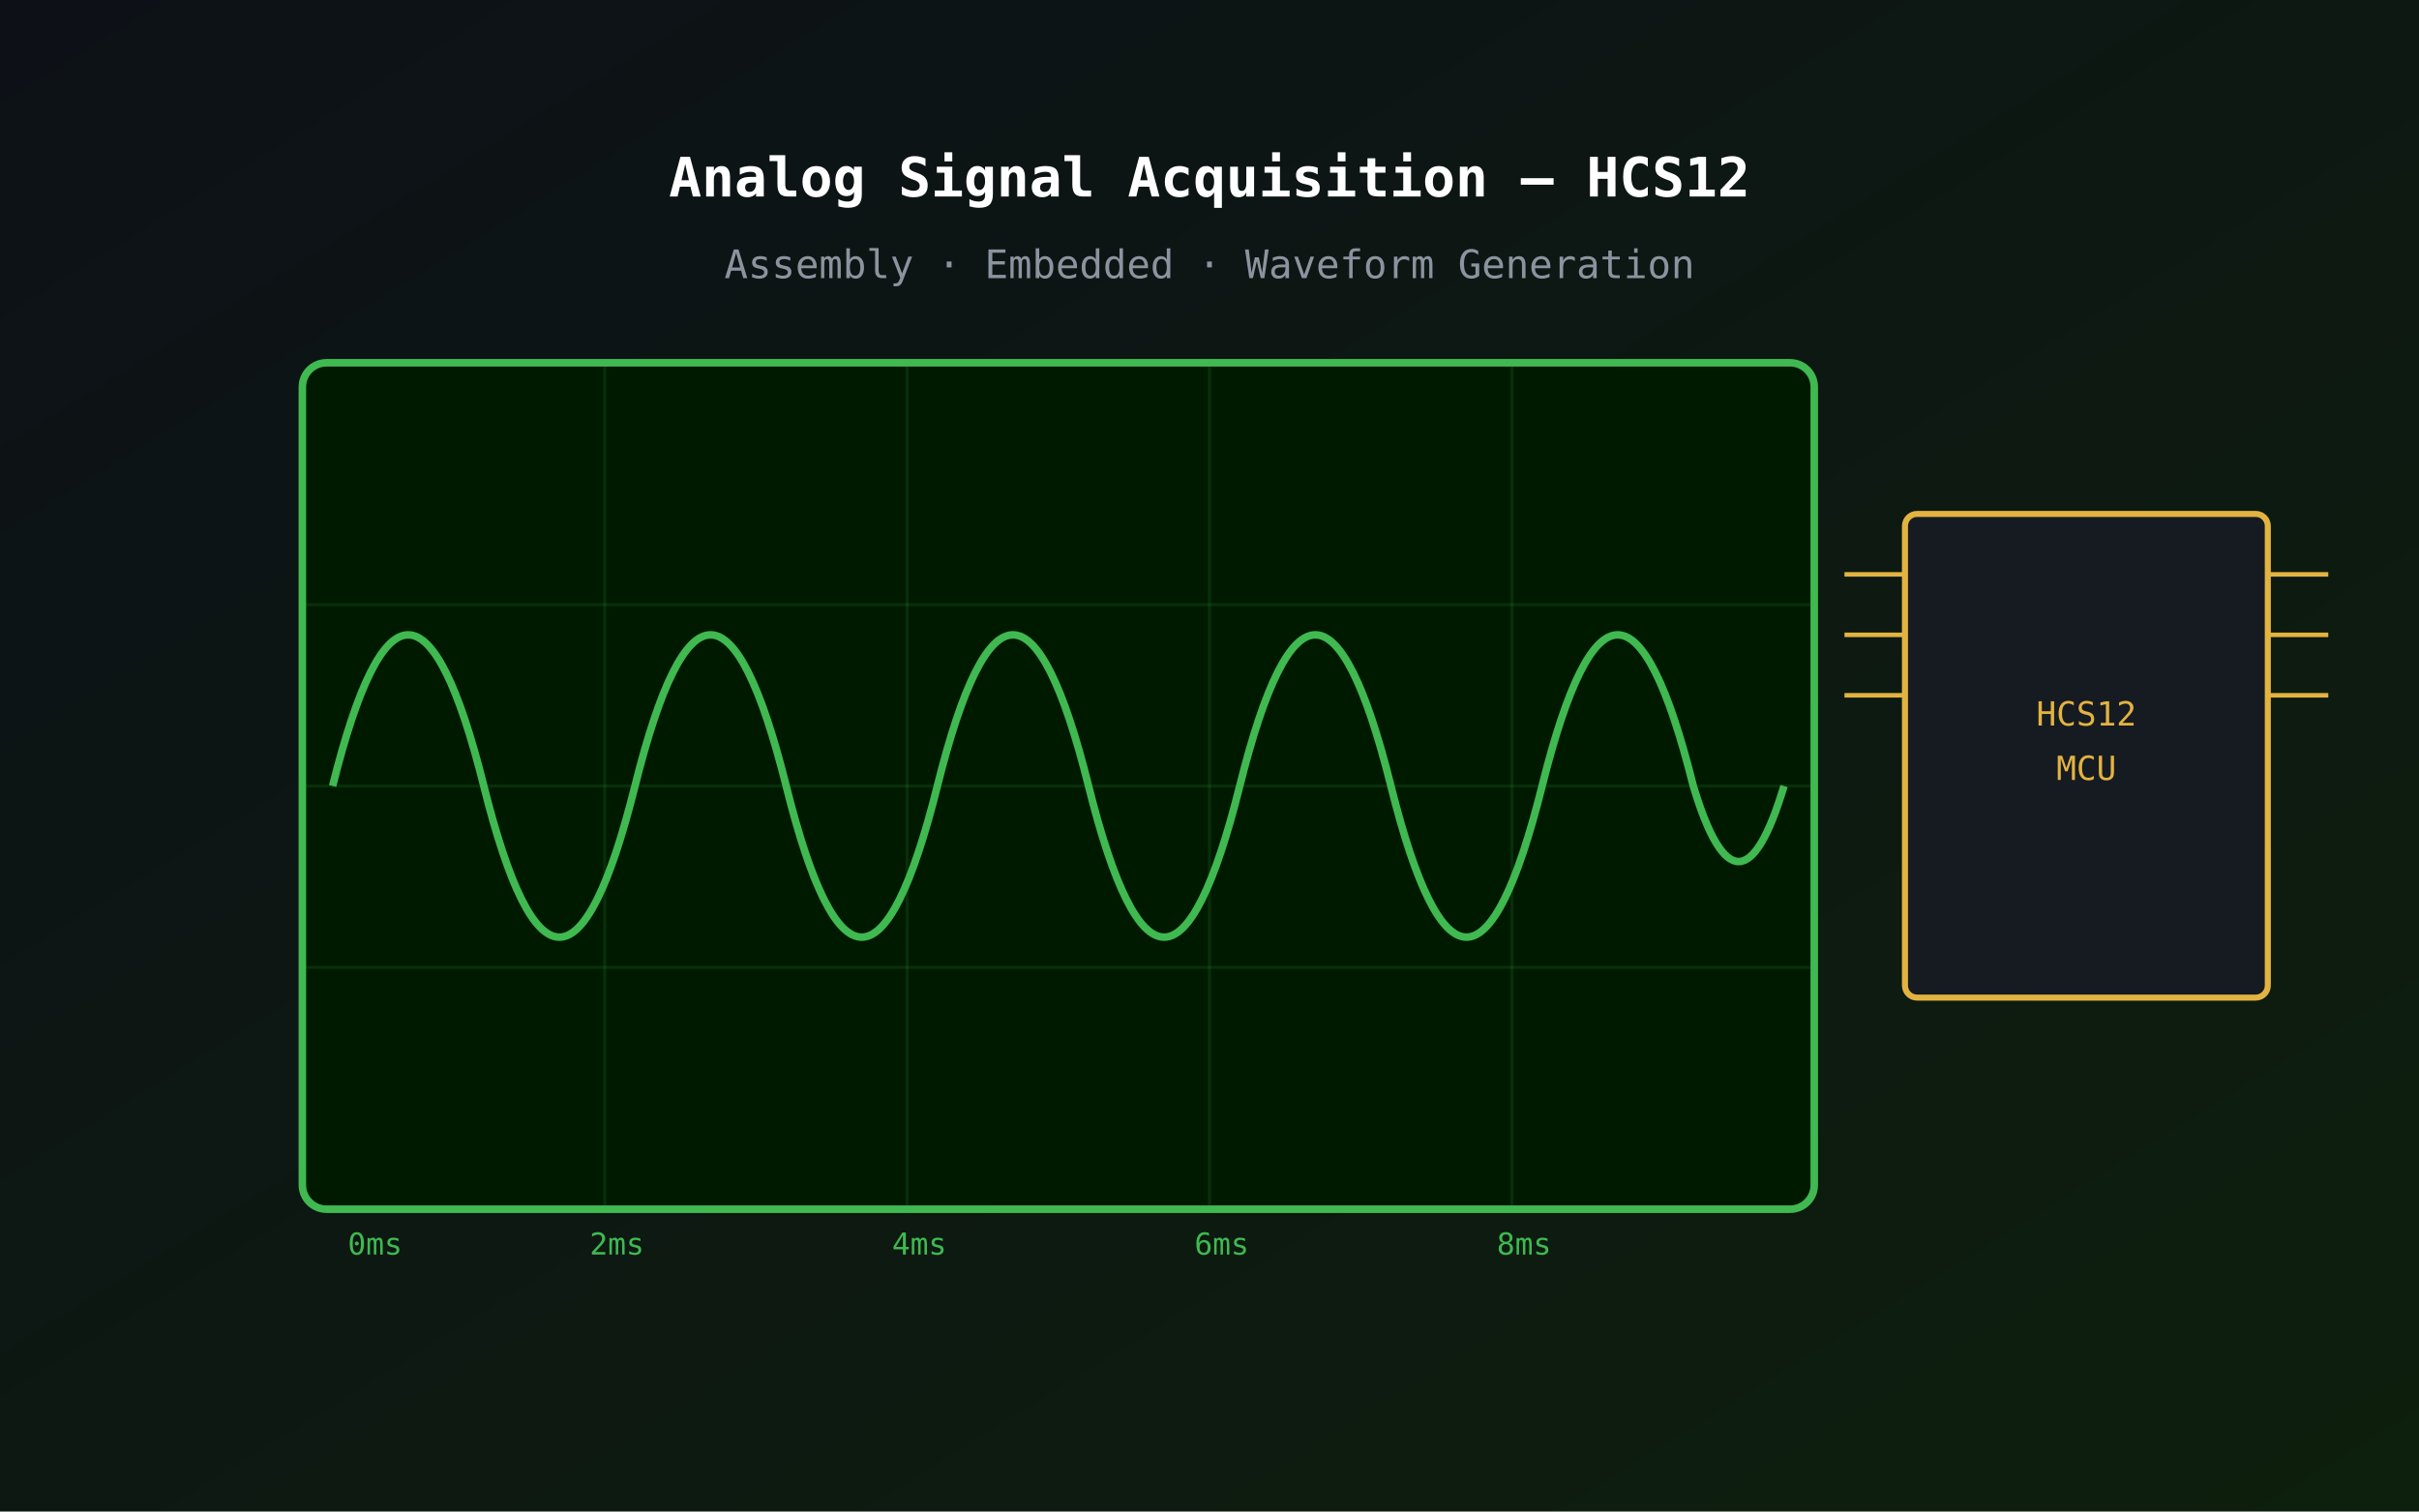
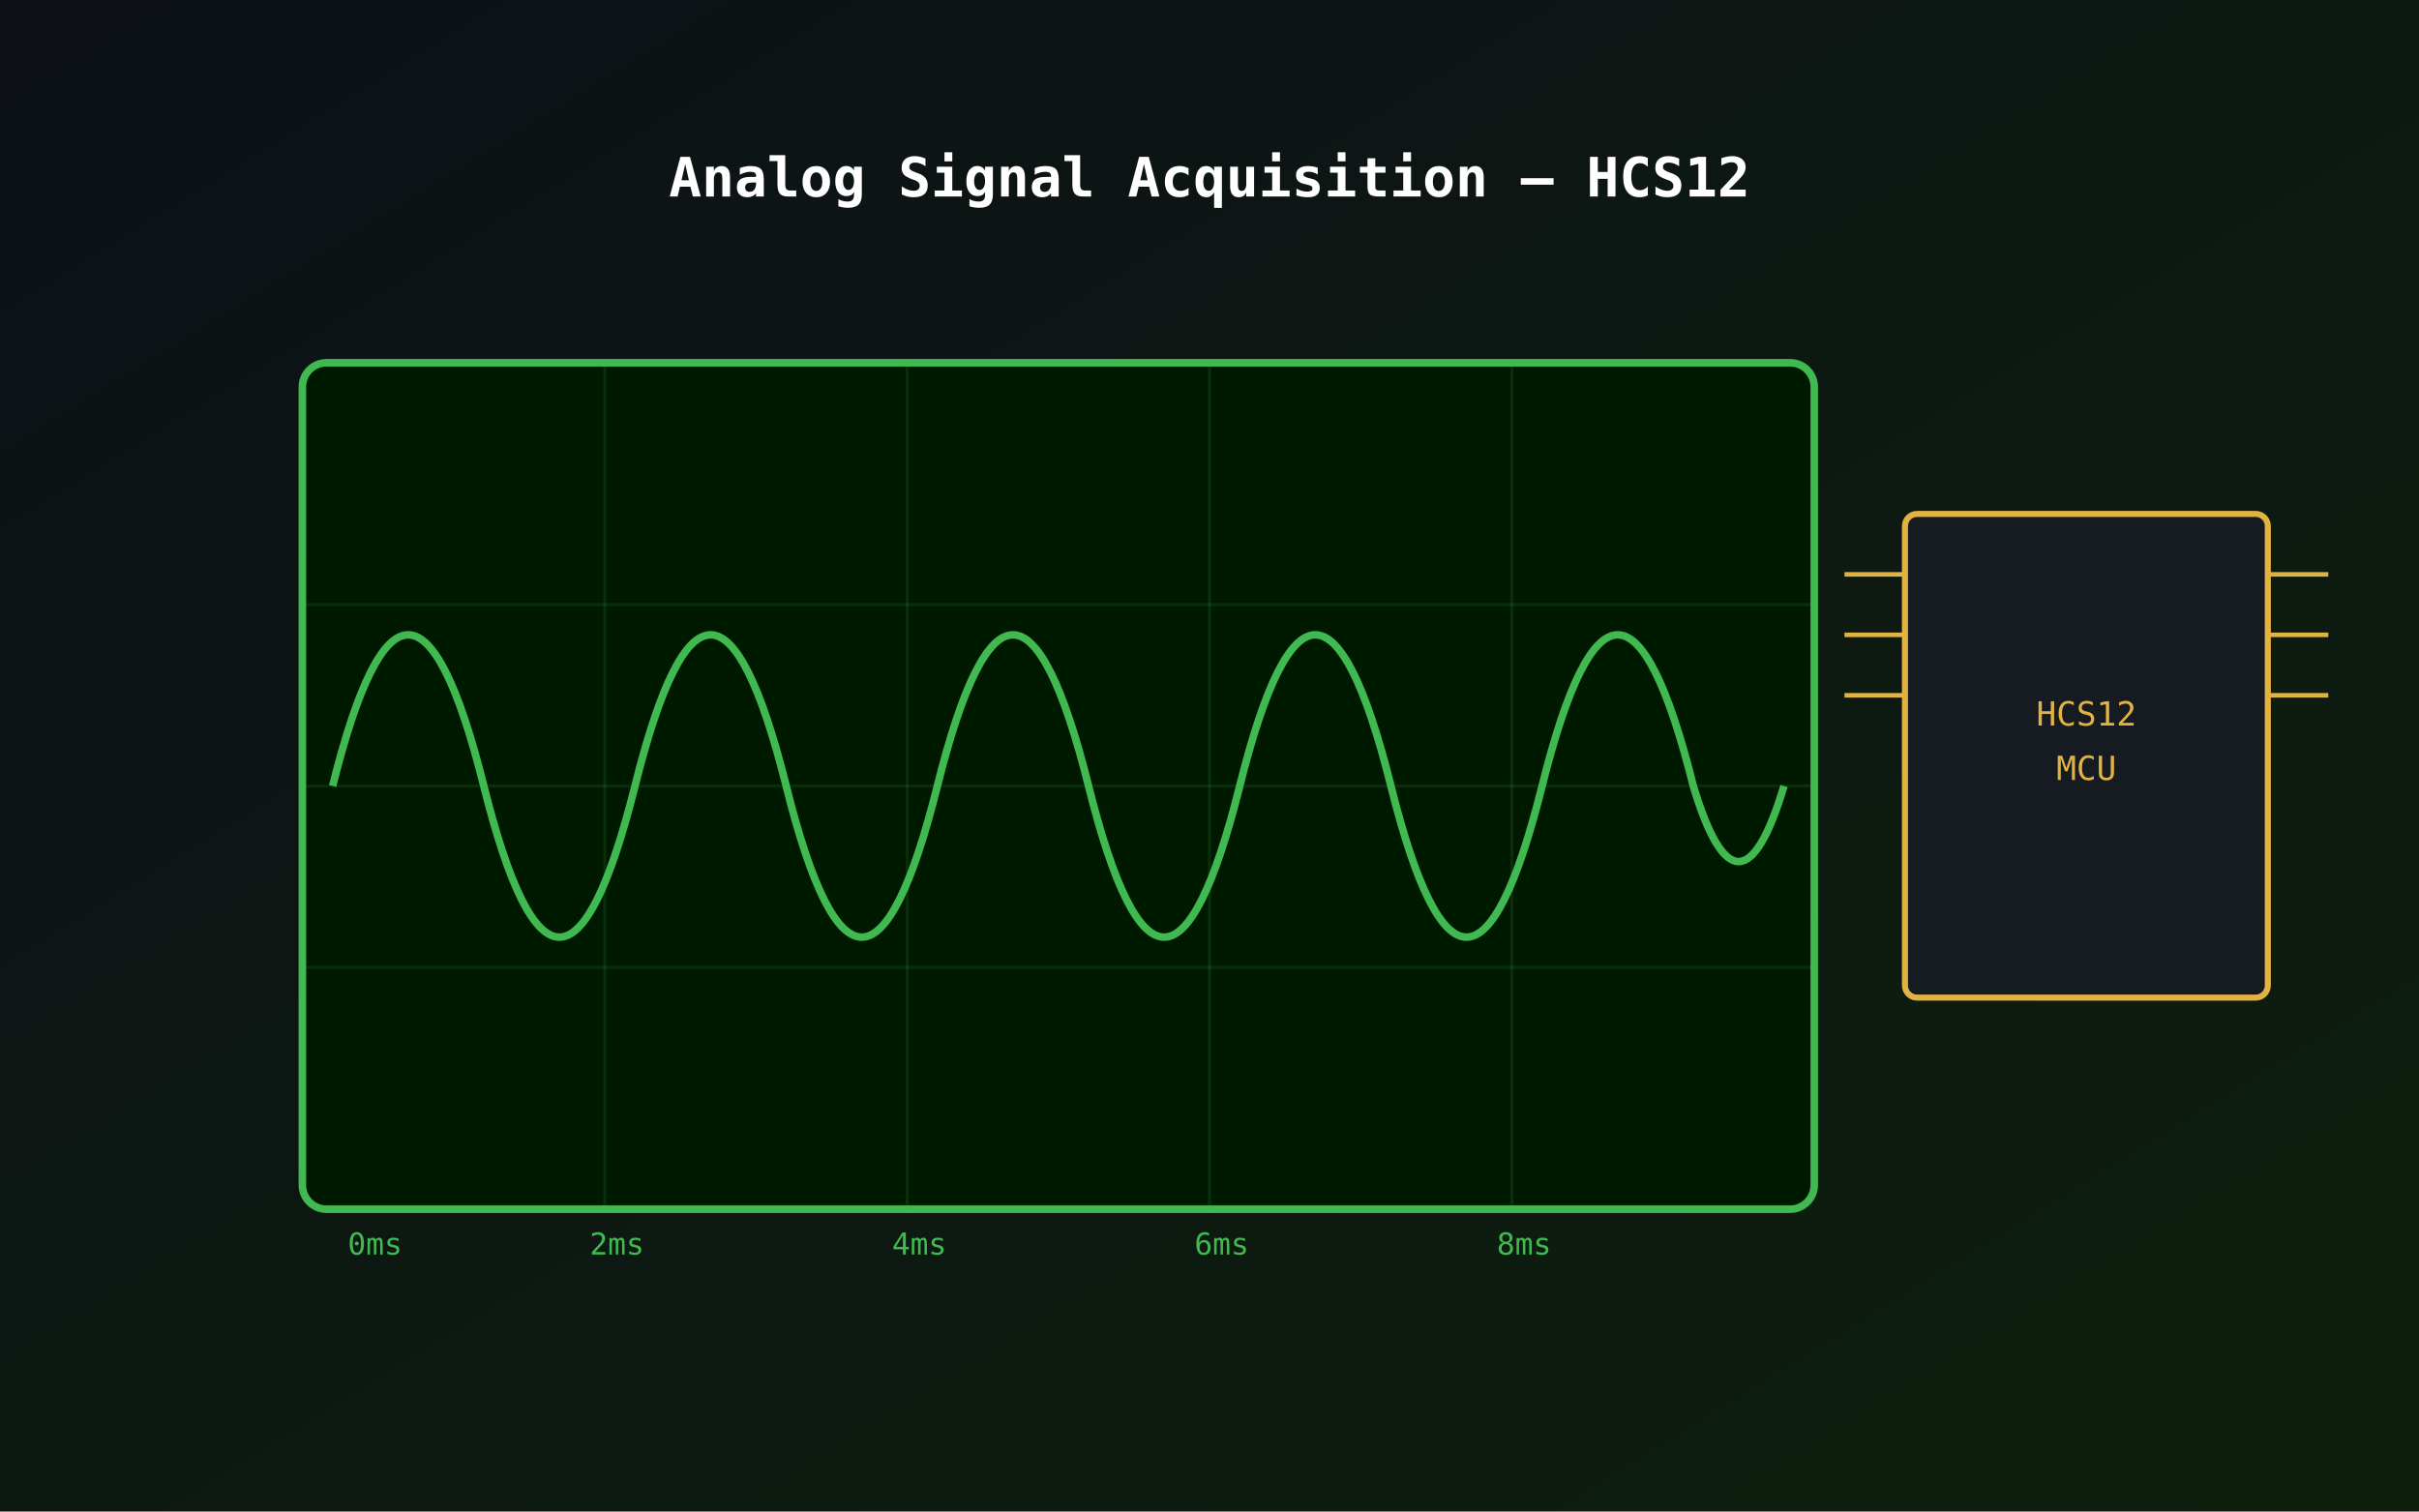
<svg xmlns="http://www.w3.org/2000/svg" viewBox="0 0 800 500" width="800" height="500">
  <defs>
    <linearGradient id="bg" x1="0%" y1="0%" x2="100%" y2="100%">
      <stop offset="0%" style="stop-color:#0d1117" />
      <stop offset="100%" style="stop-color:#0d1f0d" />
    </linearGradient>
  </defs>
  <rect width="800" height="500" fill="url(#bg)" />
  <rect x="100" y="120" width="500" height="280" rx="8" fill="#001a00" stroke="#3fb950" stroke-width="2.5" />
  <line x1="100" y1="200" x2="600" y2="200" stroke="#3fb95022" stroke-width="1" />
  <line x1="100" y1="260" x2="600" y2="260" stroke="#3fb95022" stroke-width="1" />
  <line x1="100" y1="320" x2="600" y2="320" stroke="#3fb95022" stroke-width="1" />
  <line x1="200" y1="120" x2="200" y2="400" stroke="#3fb95022" stroke-width="1" />
  <line x1="300" y1="120" x2="300" y2="400" stroke="#3fb95022" stroke-width="1" />
  <line x1="400" y1="120" x2="400" y2="400" stroke="#3fb95022" stroke-width="1" />
  <line x1="500" y1="120" x2="500" y2="400" stroke="#3fb95022" stroke-width="1" />
  <path d="M110 260 Q135 160 160 260 Q185 360 210 260 Q235 160 260 260 Q285 360 310 260 Q335 160 360 260 Q385 360 410 260 Q435 160 460 260 Q485 360 510 260 Q535 160 560 260 Q575 310 590 260" fill="none" stroke="#3fb950" stroke-width="2.5" />
  <text x="115" y="415" fill="#3fb950" font-family="monospace" font-size="10">0ms</text>
  <text x="195" y="415" fill="#3fb950" font-family="monospace" font-size="10">2ms</text>
  <text x="295" y="415" fill="#3fb950" font-family="monospace" font-size="10">4ms</text>
  <text x="395" y="415" fill="#3fb950" font-family="monospace" font-size="10">6ms</text>
  <text x="495" y="415" fill="#3fb950" font-family="monospace" font-size="10">8ms</text>
  <rect x="630" y="170" width="120" height="160" rx="4" fill="#161b22" stroke="#e3b341" stroke-width="2" />
  <text x="690" y="240" text-anchor="middle" fill="#e3b341" font-family="monospace" font-size="11">HCS12</text>
  <text x="690" y="258" text-anchor="middle" fill="#e3b341" font-family="monospace" font-size="11">MCU</text>
  <line x1="610" y1="190" x2="630" y2="190" stroke="#e3b341" stroke-width="1.5" />
  <line x1="610" y1="210" x2="630" y2="210" stroke="#e3b341" stroke-width="1.5" />
  <line x1="610" y1="230" x2="630" y2="230" stroke="#e3b341" stroke-width="1.5" />
  <line x1="750" y1="190" x2="770" y2="190" stroke="#e3b341" stroke-width="1.5" />
  <line x1="750" y1="210" x2="770" y2="210" stroke="#e3b341" stroke-width="1.5" />
  <line x1="750" y1="230" x2="770" y2="230" stroke="#e3b341" stroke-width="1.5" />
  <text x="400" y="65" text-anchor="middle" fill="#ffffff" font-family="monospace" font-size="18" font-weight="bold">Analog Signal Acquisition — HCS12</text>
-   <text x="400" y="92" text-anchor="middle" fill="#8b949e" font-family="monospace" font-size="13">Assembly · Embedded · Waveform Generation</text>
</svg>
